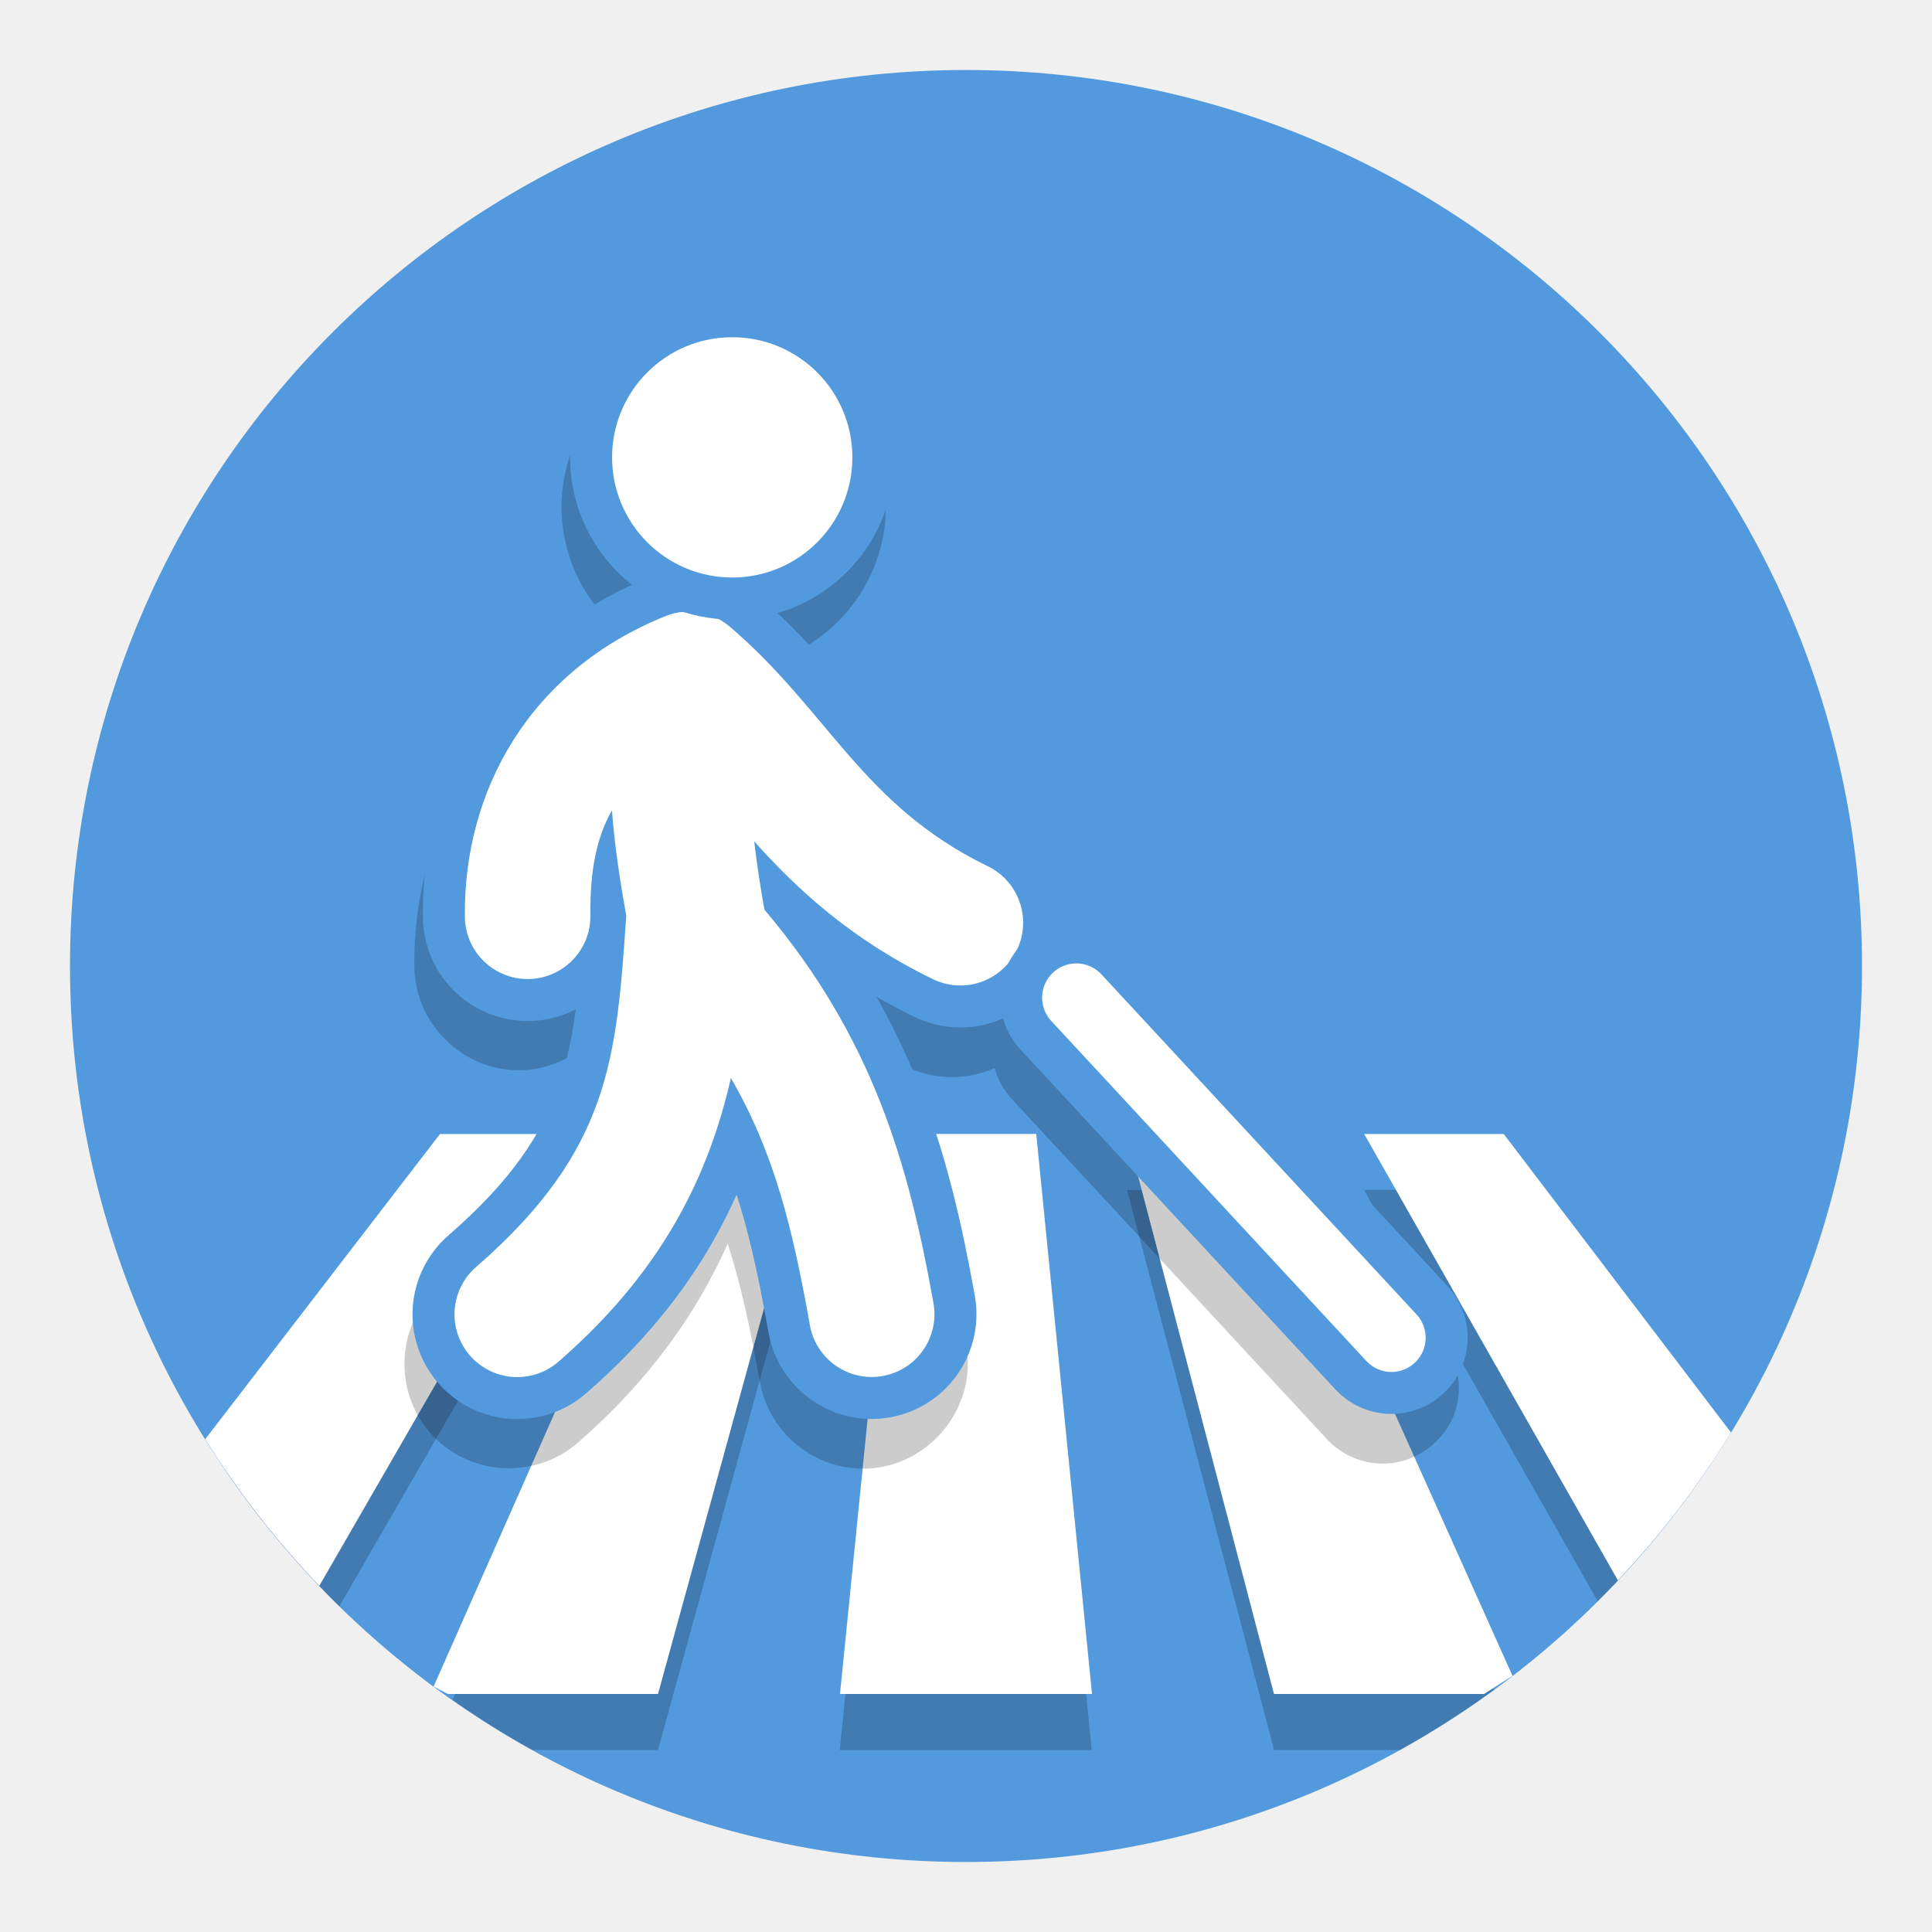
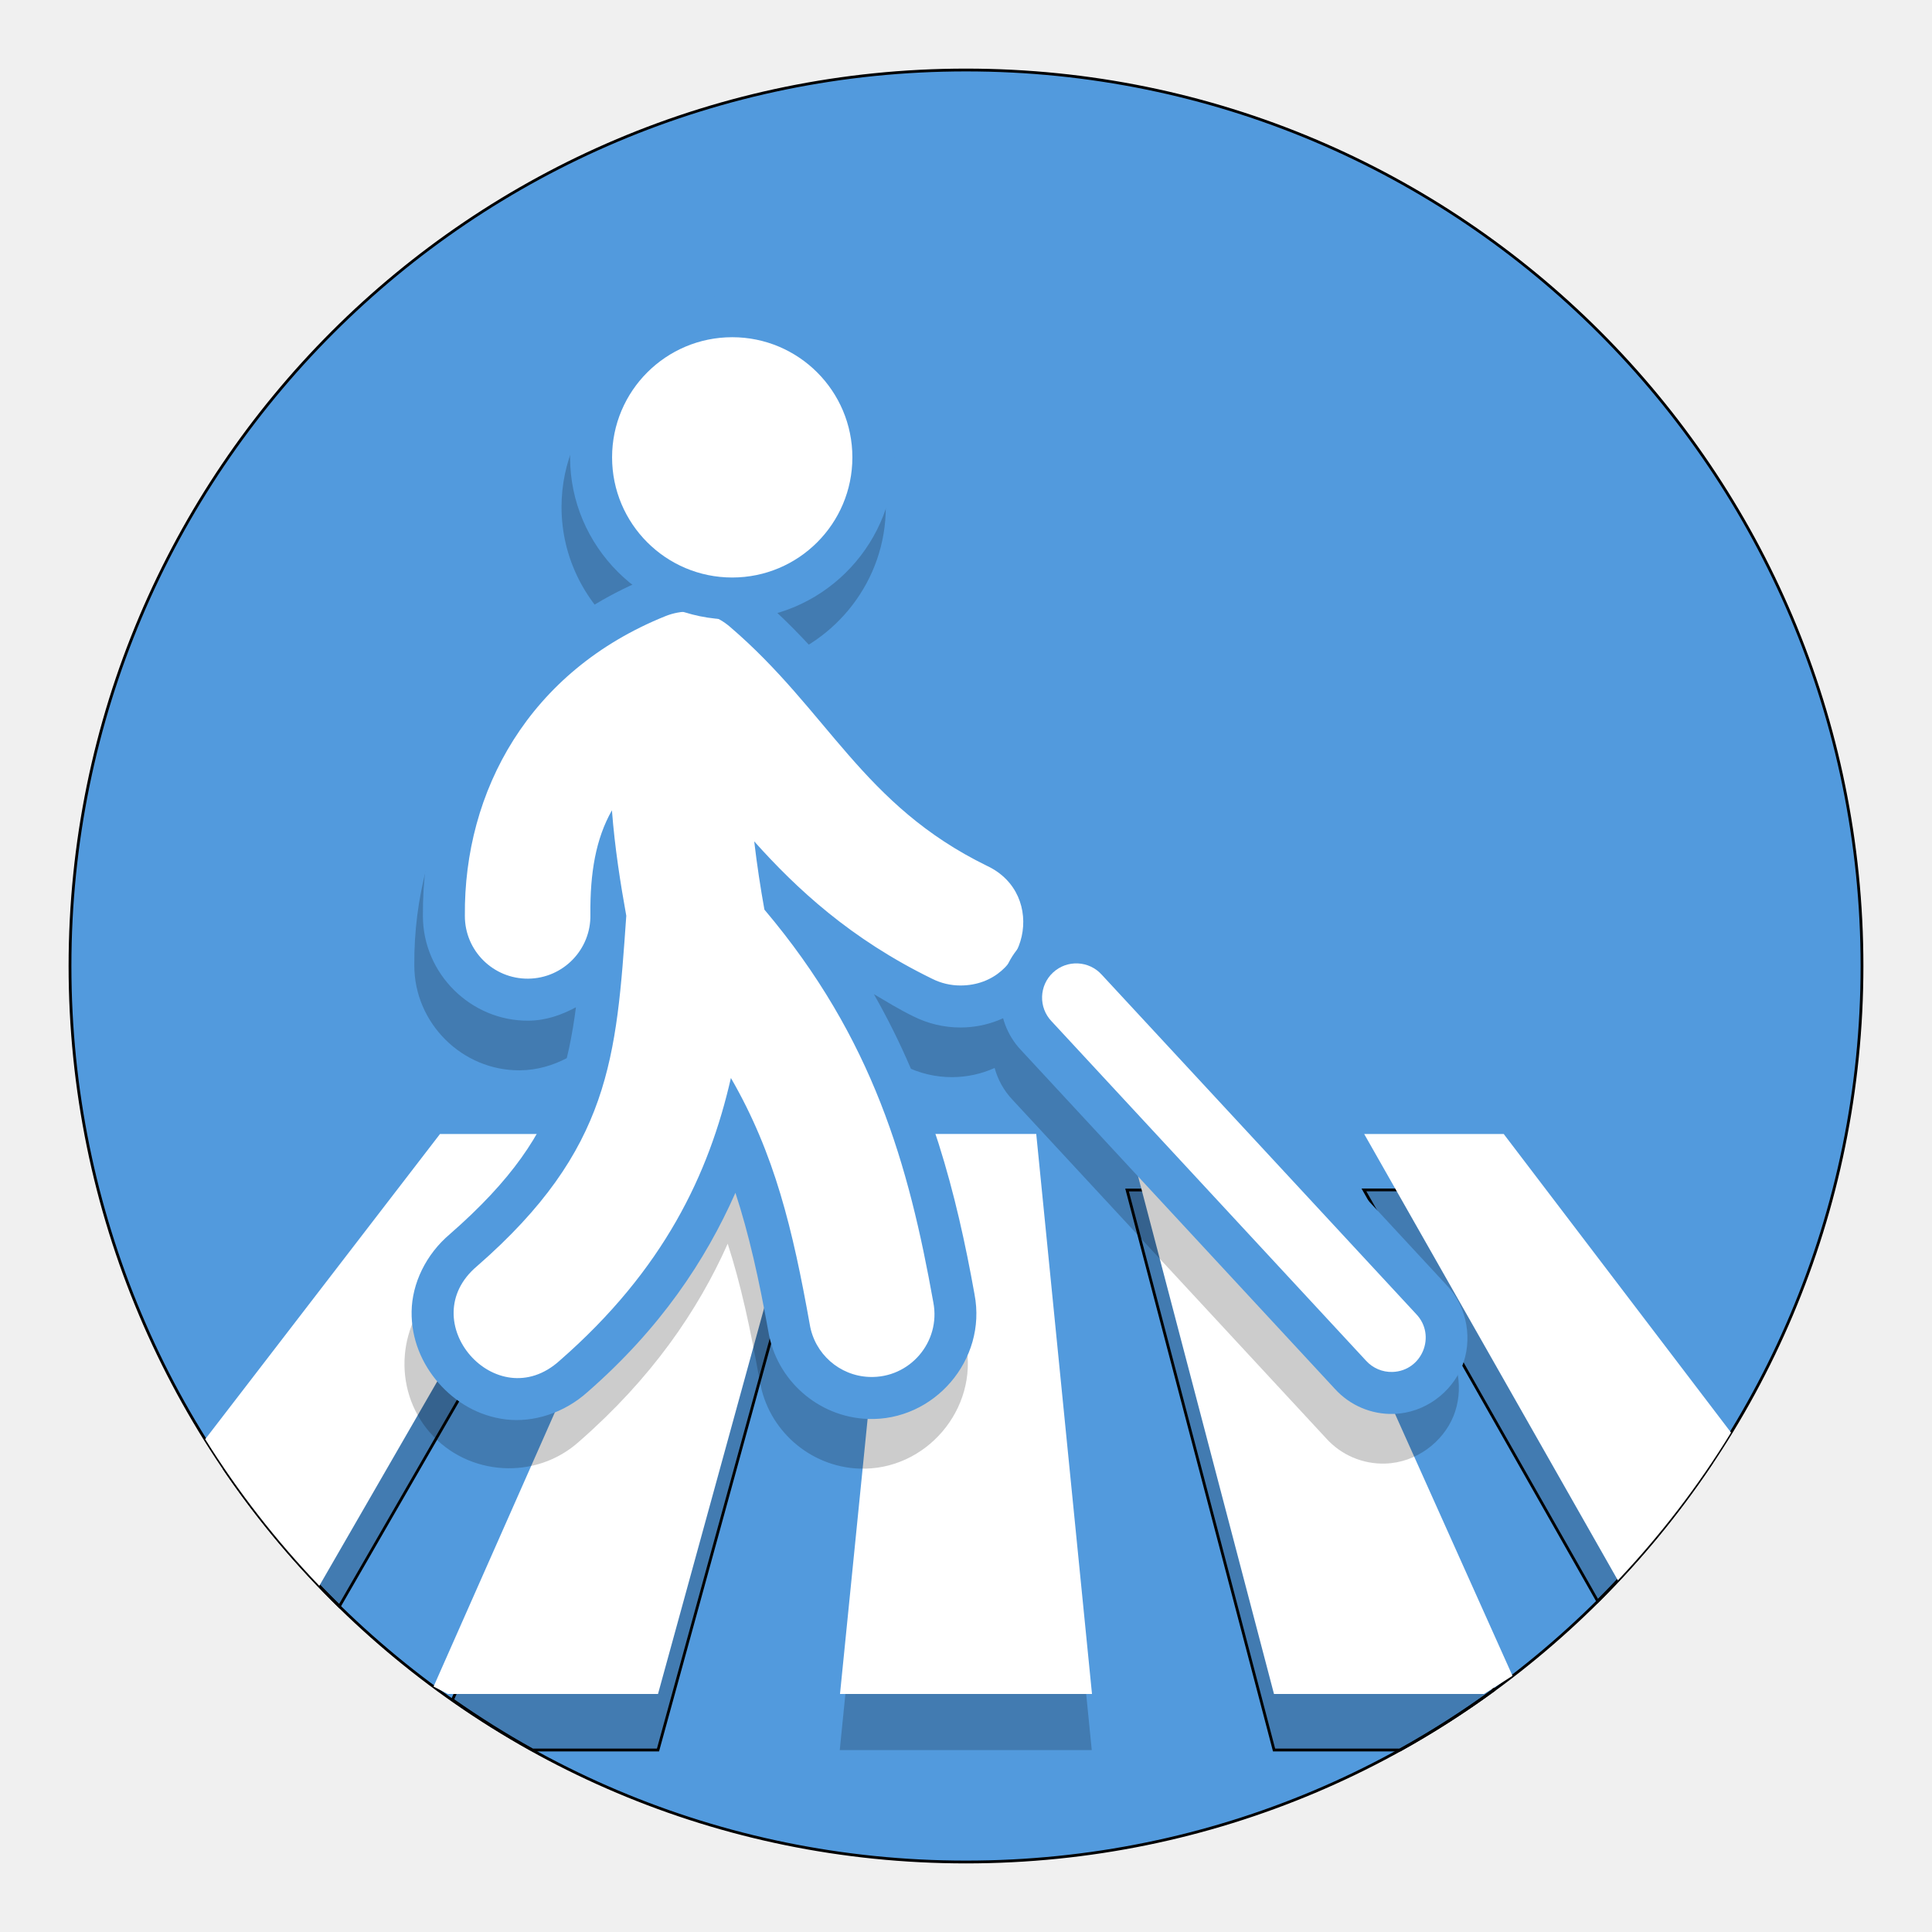
<svg xmlns="http://www.w3.org/2000/svg" width="138" height="138" version="1.1" viewBox="0 0 138 138" id="svg4497">
  <defs id="defs4501">
    <clipPath id="clipPath16-1-0" clipPathUnits="userSpaceOnUse">
      <path id="path18-3-2" d="M 0,38 H 38 V 0 H 0 Z" />
    </clipPath>
    <filter style="color-interpolation-filters:sRGB" id="filter5578">
      <feFlood flood-opacity="1" flood-color="rgb(204,177,68)" result="flood" id="feFlood5568" />
      <feComposite in="flood" in2="SourceGraphic" operator="in" result="composite1" id="feComposite5570" />
      <feGaussianBlur in="composite1" stdDeviation="2.05669e-14" result="blur" id="feGaussianBlur5572" />
      <feOffset dx="4.63518e-15" dy="4" result="offset" id="feOffset5574" />
      <feComposite in="SourceGraphic" in2="offset" operator="over" result="composite2" id="feComposite5576" />
    </filter>
    <filter style="color-interpolation-filters:sRGB" id="filter5578-6">
      <feFlood flood-opacity="1" flood-color="rgb(204,177,68)" result="flood" id="feFlood5568-7" />
      <feComposite in="flood" in2="SourceGraphic" operator="in" result="composite1" id="feComposite5570-4" />
      <feGaussianBlur in="composite1" stdDeviation="2.05669e-14" result="blur" id="feGaussianBlur5572-6" />
      <feOffset dx="4.63518e-15" dy="4" result="offset" id="feOffset5574-8" />
      <feComposite in="SourceGraphic" in2="offset" operator="over" result="composite2" id="feComposite5576-4" />
    </filter>
    <clipPath id="clipPath16" clipPathUnits="userSpaceOnUse">
      <path id="path18" d="M 0,38 H 38 V 0 H 0 Z" />
    </clipPath>
    <clipPath id="clipPath16-3" clipPathUnits="userSpaceOnUse">
      <path id="path18-8" d="M 0,36 H 36 V 0 H 0 Z" />
    </clipPath>
    <clipPath id="clipPath16-3-1" clipPathUnits="userSpaceOnUse">
      <path id="path18-8-6" d="M 0,36 H 36 V 0 H 0 Z" />
    </clipPath>
    <clipPath id="clipPath16-1" clipPathUnits="userSpaceOnUse">
      <path id="path18-85" d="M 0,36 H 36 V 0 H 0 Z" />
    </clipPath>
    <clipPath id="clipPath32" clipPathUnits="userSpaceOnUse">
      <path id="path34-5" d="M 11.815,23.013 C 4.2,15.397 -1.265,2.86 0.502,1.093 v 0 c 1.768,-1.768 14.305,3.698 21.92,11.313 v 0 c 7.616,7.615 7.562,11.53 4.243,14.85 v 0 c -1.328,1.328 -2.752,2.133 -4.47,2.133 v 0 c -2.575,0 -5.812,-1.809 -10.38,-6.376" />
    </clipPath>
    <clipPath id="clipPath16-1-4" clipPathUnits="userSpaceOnUse">
      <path id="path18-85-8" d="M 0,36 H 36 V 0 H 0 Z" />
    </clipPath>
    <clipPath id="clipPath32-8" clipPathUnits="userSpaceOnUse">
      <path id="path34-5-0" d="M 11.815,23.013 C 4.2,15.397 -1.265,2.86 0.502,1.093 v 0 c 1.768,-1.768 14.305,3.698 21.92,11.313 v 0 c 7.616,7.615 7.562,11.53 4.243,14.85 v 0 c -1.328,1.328 -2.752,2.133 -4.47,2.133 v 0 c -2.575,0 -5.812,-1.809 -10.38,-6.376" />
    </clipPath>
    <clipPath id="clipPath16-1-4-4" clipPathUnits="userSpaceOnUse">
      <path id="path18-85-8-0" d="M 0,36 H 36 V 0 H 0 Z" />
    </clipPath>
    <clipPath id="clipPath32-8-7" clipPathUnits="userSpaceOnUse">
      <path id="path34-5-0-1" d="M 11.815,23.013 C 4.2,15.397 -1.265,2.86 0.502,1.093 v 0 c 1.768,-1.768 14.305,3.698 21.92,11.313 v 0 c 7.616,7.615 7.562,11.53 4.243,14.85 v 0 c -1.328,1.328 -2.752,2.133 -4.47,2.133 v 0 c -2.575,0 -5.812,-1.809 -10.38,-6.376" />
    </clipPath>
    <clipPath id="clipPath16-1-4-4-7" clipPathUnits="userSpaceOnUse">
      <path id="path18-85-8-0-6" d="M 0,36 H 36 V 0 H 0 Z" />
    </clipPath>
    <clipPath id="clipPath32-8-7-3" clipPathUnits="userSpaceOnUse">
      <path id="path34-5-0-1-3" d="M 11.815,23.013 C 4.2,15.397 -1.265,2.86 0.502,1.093 v 0 c 1.768,-1.768 14.305,3.698 21.92,11.313 v 0 c 7.616,7.615 7.562,11.53 4.243,14.85 v 0 c -1.328,1.328 -2.752,2.133 -4.47,2.133 v 0 c -2.575,0 -5.812,-1.809 -10.38,-6.376" />
    </clipPath>
    <clipPath id="clipPath16-1-4-4-5" clipPathUnits="userSpaceOnUse">
      <path id="path18-85-8-0-4" d="M 0,36 H 36 V 0 H 0 Z" />
    </clipPath>
    <clipPath id="clipPath32-8-7-2" clipPathUnits="userSpaceOnUse">
      <path id="path34-5-0-1-32" d="M 11.815,23.013 C 4.2,15.397 -1.265,2.86 0.502,1.093 v 0 c 1.768,-1.768 14.305,3.698 21.92,11.313 v 0 c 7.616,7.615 7.562,11.53 4.243,14.85 v 0 c -1.328,1.328 -2.752,2.133 -4.47,2.133 v 0 c -2.575,0 -5.812,-1.809 -10.38,-6.376" />
    </clipPath>
    <clipPath id="clipPath16-1-4-4-5-5" clipPathUnits="userSpaceOnUse">
      <path id="path18-85-8-0-4-8" d="M 0,36 H 36 V 0 H 0 Z" />
    </clipPath>
    <clipPath id="clipPath32-8-7-2-0" clipPathUnits="userSpaceOnUse">
      <path id="path34-5-0-1-32-2" d="M 11.815,23.013 C 4.2,15.397 -1.265,2.86 0.502,1.093 v 0 c 1.768,-1.768 14.305,3.698 21.92,11.313 v 0 c 7.616,7.615 7.562,11.53 4.243,14.85 v 0 c -1.328,1.328 -2.752,2.133 -4.47,2.133 v 0 c -2.575,0 -5.812,-1.809 -10.38,-6.376" />
    </clipPath>
    <clipPath id="clipPath16-1-4-4-9" clipPathUnits="userSpaceOnUse">
      <path id="path18-85-8-0-67" d="M 0,36 H 36 V 0 H 0 Z" />
    </clipPath>
    <clipPath id="clipPath32-8-7-6" clipPathUnits="userSpaceOnUse">
      <path id="path34-5-0-1-8" d="M 11.815,23.013 C 4.2,15.397 -1.265,2.86 0.502,1.093 v 0 c 1.768,-1.768 14.305,3.698 21.92,11.313 v 0 c 7.616,7.615 7.562,11.53 4.243,14.85 v 0 c -1.328,1.328 -2.752,2.133 -4.47,2.133 v 0 c -2.575,0 -5.812,-1.809 -10.38,-6.376" />
    </clipPath>
  </defs>
  <g transform="translate(721.9999,149.0002)" id="blind_pedestrian_crossing">
-     <path d="m -589,-80 c 0,35.346 -28.654,64 -64,64 -35.346,0 -64,-28.654 -64,-64 0,-35.346 28.654,-64 64,-64 35.346,0 64,28.654 64,64" id="path4485-6-00-88" style="fill:#529add;fill-opacity:1;stroke-width:0.2" />
+     <g id="path4485-6-00-88" style="opacity:1">
+       <path style="color:#000000;font-style:normal;font-variant:normal;font-weight:normal;font-stretch:normal;font-size:medium;line-height:normal;font-family:sans-serif;font-variant-ligatures:normal;font-variant-position:normal;font-variant-caps:normal;font-variant-numeric:normal;font-variant-alternates:normal;font-variant-east-asian:normal;font-feature-settings:normal;text-indent:0;text-align:start;text-decoration:none;text-decoration-line:none;text-decoration-style:solid;text-decoration-color:#000000;letter-spacing:normal;word-spacing:normal;text-transform:none;writing-mode:lr-tb;direction:ltr;text-orientation:mixed;dominant-baseline:auto;baseline-shift:baseline;text-anchor:start;white-space:normal;shape-padding:0;clip-rule:nonzero;display:inline;overflow:visible;visibility:visible;isolation:auto;mix-blend-mode:normal;color-interpolation:sRGB;color-interpolation-filters:linearRGB;solid-color:#000000;solid-opacity:1;vector-effect:none;fill:#529add;fill-opacity:1;fill-rule:nonzero;stroke-width:0.2;stroke-linecap:butt;stroke-linejoin:miter;stroke-miterlimit:4;stroke-dasharray:none;stroke-dashoffset:0;stroke-opacity:1.0;filter-blend-mode:normal;filter-gaussianBlur-deviation:0;color-rendering:auto;image-rendering:auto;shape-rendering:auto;text-rendering:auto;enable-background:accumulate;stroke:none;" d="m -589,-80 c 0,35.346 -28.654,64 -64,64 -35.346,0 -64,-28.654 -64,-64 0,-35.346 28.654,-64 64,-64 35.346,0 64,28.654 64,64" id="path8269" />
+       <path style="color:#000000;font-style:normal;font-variant:normal;font-weight:normal;font-stretch:normal;font-size:medium;line-height:normal;font-family:sans-serif;font-variant-ligatures:normal;font-variant-position:normal;font-variant-caps:normal;font-variant-numeric:normal;font-variant-alternates:normal;font-variant-east-asian:normal;font-feature-settings:normal;text-indent:0;text-align:start;text-decoration:none;text-decoration-line:none;text-decoration-style:solid;text-decoration-color:#000000;letter-spacing:normal;word-spacing:normal;text-transform:none;writing-mode:lr-tb;direction:ltr;text-orientation:mixed;dominant-baseline:auto;baseline-shift:baseline;text-anchor:start;white-space:normal;shape-padding:0;clip-rule:nonzero;display:inline;overflow:visible;visibility:visible;isolation:auto;mix-blend-mode:normal;color-interpolation:sRGB;color-interpolation-filters:linearRGB;solid-color:#000000;solid-opacity:1;vector-effect:none;fill-opacity:1;fill-rule:nonzero;stroke-width:0.2;stroke-linecap:butt;stroke-linejoin:miter;stroke-miterlimit:4;stroke-dasharray:none;stroke-dashoffset:0;stroke-opacity:1.0;filter-blend-mode:normal;filter-gaussianBlur-deviation:0;color-rendering:auto;image-rendering:auto;shape-rendering:auto;text-rendering:auto;enable-background:accumulate;stroke:none;" d="M -653 -144.1 C -688.4 -144.1 -717.1 -115.4 -717.1 -80 C -717.1 -44.6 -688.4 -15.9 -653 -15.9 C -617.6 -15.9 -588.9 -44.6 -588.9 -80 C -588.9 -115.4 -617.6 -144.1 -653 -144.1 z M -653 -143.9 C -617.708 -143.9 -589.1 -115.292 -589.1 -80 C -589.1 -44.708 -617.708 -16.1 -653 -16.1 C -688.292 -16.1 -716.9 -44.708 -716.9 -80 C -716.9 -115.292 -688.292 -143.9 -653 -143.9 z " id="path8271" />
+     </g>
    <g id="g9787-7" style="fill:#000000;fill-opacity:0.2">
      <path id="path4485-6-00-3-2-6" d="m -658,-64 -4.017,40.005 h 18 l -3.983,-40.005 z" style="fill:#000000;fill-opacity:0.2;stroke:none;stroke-width:4;stroke-miterlimit:4;stroke-dasharray:none;stroke-opacity:1;paint-order:stroke fill markers" />
-       <path id="path4485-6-00-84-7" d="m -690.601,-64 -15.354,19.957 c 2.403,3.53 5.155,6.801 8.197,9.777 l 17.156,-29.734 z" style="fill:#000000;fill-opacity:0.2;stroke-width:0.2" />
-       <path id="path4485-6-00-2-5" d="m -673.572,-64 -16.107,36.416 c 1.839,1.29 3.745,2.49 5.719,3.584 h 8.961 l 11,-40 z" style="fill:#000000;fill-opacity:0.2;stroke-width:0.2" />
-       <path id="path4485-6-00-6-8" d="m -641.496,-64 10.5,40 h 8.996 c 2.327,-1.29 4.563,-2.723 6.701,-4.283 l -16.02,-35.717 z" style="fill:#000000;fill-opacity:0.2;stroke-width:0.2" />
-       <path id="path4485-6-00-49-8" d="m -624.577,-64.007 16.697,29.377 c 3.023,-3.005 5.746,-6.31 8.123,-9.867 l -14.854,-19.51 z" style="fill:#000000;fill-opacity:0.2;stroke-width:0.2" />
+       <g id="path4485-6-00-84-7" style="opacity:1">
+         <path style="color:#000000;font-style:normal;font-variant:normal;font-weight:normal;font-stretch:normal;font-size:medium;line-height:normal;font-family:sans-serif;font-variant-ligatures:normal;font-variant-position:normal;font-variant-caps:normal;font-variant-numeric:normal;font-variant-alternates:normal;font-variant-east-asian:normal;font-feature-settings:normal;text-indent:0;text-align:start;text-decoration:none;text-decoration-line:none;text-decoration-style:solid;text-decoration-color:#000000;letter-spacing:normal;word-spacing:normal;text-transform:none;writing-mode:lr-tb;direction:ltr;text-orientation:mixed;dominant-baseline:auto;baseline-shift:baseline;text-anchor:start;white-space:normal;shape-padding:0;clip-rule:nonzero;display:inline;overflow:visible;visibility:visible;isolation:auto;mix-blend-mode:normal;color-interpolation:sRGB;color-interpolation-filters:linearRGB;solid-color:#000000;solid-opacity:1;vector-effect:none;fill:#000000;fill-opacity:0.2;fill-rule:nonzero;stroke-width:0.2;stroke-linecap:butt;stroke-linejoin:miter;stroke-miterlimit:4;stroke-dasharray:none;stroke-dashoffset:0;stroke-opacity:1.0;filter-blend-mode:normal;filter-gaussianBlur-deviation:0;color-rendering:auto;image-rendering:auto;shape-rendering:auto;text-rendering:auto;enable-background:accumulate;stroke:none;" d="m -690.601,-64 -15.354,19.957 c 2.403,3.53 5.155,6.801 8.197,9.777 l 17.156,-29.734 z" id="path8277" />
+         <path style="color:#000000;font-style:normal;font-variant:normal;font-weight:normal;font-stretch:normal;font-size:medium;line-height:normal;font-family:sans-serif;font-variant-ligatures:normal;font-variant-position:normal;font-variant-caps:normal;font-variant-numeric:normal;font-variant-alternates:normal;font-variant-east-asian:normal;font-feature-settings:normal;text-indent:0;text-align:start;text-decoration:none;text-decoration-line:none;text-decoration-style:solid;text-decoration-color:#000000;letter-spacing:normal;word-spacing:normal;text-transform:none;writing-mode:lr-tb;direction:ltr;text-orientation:mixed;dominant-baseline:auto;baseline-shift:baseline;text-anchor:start;white-space:normal;shape-padding:0;clip-rule:nonzero;display:inline;overflow:visible;visibility:visible;isolation:auto;mix-blend-mode:normal;color-interpolation:sRGB;color-interpolation-filters:linearRGB;solid-color:#000000;solid-opacity:1;vector-effect:none;fill-opacity:1;fill-rule:nonzero;stroke-width:0.2;stroke-linecap:butt;stroke-linejoin:miter;stroke-miterlimit:4;stroke-dasharray:none;stroke-dashoffset:0;stroke-opacity:1.0;filter-blend-mode:normal;filter-gaussianBlur-deviation:0;color-rendering:auto;image-rendering:auto;shape-rendering:auto;text-rendering:auto;enable-background:accumulate;stroke:none;" d="M -690.65 -64.1 L -690.68 -64.061 L -706.078 -44.047 L -706.037 -43.986 C -703.631 -40.45 -700.873 -37.174 -697.826 -34.193 L -697.734 -34.104 L -680.428 -64.1 L -690.65 -64.1 z M -690.551 -63.9 L -680.773 -63.9 L -697.775 -34.432 C -700.759 -37.363 -703.463 -40.577 -705.828 -44.043 L -690.551 -63.9 z " id="path8279" />
+       </g>
+       <g id="path4485-6-00-2-5" style="opacity:1">
+         <path style="color:#000000;font-style:normal;font-variant:normal;font-weight:normal;font-stretch:normal;font-size:medium;line-height:normal;font-family:sans-serif;font-variant-ligatures:normal;font-variant-position:normal;font-variant-caps:normal;font-variant-numeric:normal;font-variant-alternates:normal;font-variant-east-asian:normal;font-feature-settings:normal;text-indent:0;text-align:start;text-decoration:none;text-decoration-line:none;text-decoration-style:solid;text-decoration-color:#000000;letter-spacing:normal;word-spacing:normal;text-transform:none;writing-mode:lr-tb;direction:ltr;text-orientation:mixed;dominant-baseline:auto;baseline-shift:baseline;text-anchor:start;white-space:normal;shape-padding:0;clip-rule:nonzero;display:inline;overflow:visible;visibility:visible;isolation:auto;mix-blend-mode:normal;color-interpolation:sRGB;color-interpolation-filters:linearRGB;solid-color:#000000;solid-opacity:1;vector-effect:none;fill:#000000;fill-opacity:0.2;fill-rule:nonzero;stroke-width:0.2;stroke-linecap:butt;stroke-linejoin:miter;stroke-miterlimit:4;stroke-dasharray:none;stroke-dashoffset:0;stroke-opacity:1.0;filter-blend-mode:normal;filter-gaussianBlur-deviation:0;color-rendering:auto;image-rendering:auto;shape-rendering:auto;text-rendering:auto;enable-background:accumulate;stroke:none;" d="m -673.572,-64 -16.107,36.416 c 1.839,1.29 3.745,2.49 5.719,3.584 h 8.961 l 11,-40 z" id="path8285" />
+         <path style="color:#000000;font-style:normal;font-variant:normal;font-weight:normal;font-stretch:normal;font-size:medium;line-height:normal;font-family:sans-serif;font-variant-ligatures:normal;font-variant-position:normal;font-variant-caps:normal;font-variant-numeric:normal;font-variant-alternates:normal;font-variant-east-asian:normal;font-feature-settings:normal;text-indent:0;text-align:start;text-decoration:none;text-decoration-line:none;text-decoration-style:solid;text-decoration-color:#000000;letter-spacing:normal;word-spacing:normal;text-transform:none;writing-mode:lr-tb;direction:ltr;text-orientation:mixed;dominant-baseline:auto;baseline-shift:baseline;text-anchor:start;white-space:normal;shape-padding:0;clip-rule:nonzero;display:inline;overflow:visible;visibility:visible;isolation:auto;mix-blend-mode:normal;color-interpolation:sRGB;color-interpolation-filters:linearRGB;solid-color:#000000;solid-opacity:1;vector-effect:none;fill-opacity:1;fill-rule:nonzero;stroke-width:0.2;stroke-linecap:butt;stroke-linejoin:miter;stroke-miterlimit:4;stroke-dasharray:none;stroke-dashoffset:0;stroke-opacity:1.0;filter-blend-mode:normal;filter-gaussianBlur-deviation:0;color-rendering:auto;image-rendering:auto;shape-rendering:auto;text-rendering:auto;enable-background:accumulate;stroke:none;" d="M -673.637 -64.1 L -673.664 -64.041 L -689.805 -27.549 L -689.736 -27.502 C -687.895 -26.21 -685.987 -25.008 -684.01 -23.912 L -683.986 -23.9 L -674.924 -23.9 L -663.869 -64.1 L -673.637 -64.1 z M -673.506 -63.9 L -664.131 -63.9 L -675.076 -24.1 L -683.932 -24.1 C -685.871 -25.175 -687.744 -26.356 -689.553 -27.621 L -673.506 -63.9 z " id="path8287" />
+       </g>
+       <g id="path4485-6-00-6-8" style="opacity:1">
+         <path style="color:#000000;font-style:normal;font-variant:normal;font-weight:normal;font-stretch:normal;font-size:medium;line-height:normal;font-family:sans-serif;font-variant-ligatures:normal;font-variant-position:normal;font-variant-caps:normal;font-variant-numeric:normal;font-variant-alternates:normal;font-variant-east-asian:normal;font-feature-settings:normal;text-indent:0;text-align:start;text-decoration:none;text-decoration-line:none;text-decoration-style:solid;text-decoration-color:#000000;letter-spacing:normal;word-spacing:normal;text-transform:none;writing-mode:lr-tb;direction:ltr;text-orientation:mixed;dominant-baseline:auto;baseline-shift:baseline;text-anchor:start;white-space:normal;shape-padding:0;clip-rule:nonzero;display:inline;overflow:visible;visibility:visible;isolation:auto;mix-blend-mode:normal;color-interpolation:sRGB;color-interpolation-filters:linearRGB;solid-color:#000000;solid-opacity:1;vector-effect:none;fill:#000000;fill-opacity:0.2;fill-rule:nonzero;stroke-width:0.2;stroke-linecap:butt;stroke-linejoin:miter;stroke-miterlimit:4;stroke-dasharray:none;stroke-dashoffset:0;stroke-opacity:1.0;filter-blend-mode:normal;filter-gaussianBlur-deviation:0;color-rendering:auto;image-rendering:auto;shape-rendering:auto;text-rendering:auto;enable-background:accumulate;stroke:none;" d="m -641.496,-64 10.5,40 h 8.996 c 2.327,-1.29 4.563,-2.723 6.701,-4.283 l -16.02,-35.717 z" id="path8293" />
+         <path style="color:#000000;font-style:normal;font-variant:normal;font-weight:normal;font-stretch:normal;font-size:medium;line-height:normal;font-family:sans-serif;font-variant-ligatures:normal;font-variant-position:normal;font-variant-caps:normal;font-variant-numeric:normal;font-variant-alternates:normal;font-variant-east-asian:normal;font-feature-settings:normal;text-indent:0;text-align:start;text-decoration:none;text-decoration-line:none;text-decoration-style:solid;text-decoration-color:#000000;letter-spacing:normal;word-spacing:normal;text-transform:none;writing-mode:lr-tb;direction:ltr;text-orientation:mixed;dominant-baseline:auto;baseline-shift:baseline;text-anchor:start;white-space:normal;shape-padding:0;clip-rule:nonzero;display:inline;overflow:visible;visibility:visible;isolation:auto;mix-blend-mode:normal;color-interpolation:sRGB;color-interpolation-filters:linearRGB;solid-color:#000000;solid-opacity:1;vector-effect:none;fill-opacity:1;fill-rule:nonzero;stroke-width:0.2;stroke-linecap:butt;stroke-linejoin:miter;stroke-miterlimit:4;stroke-dasharray:none;stroke-dashoffset:0;stroke-opacity:1.0;filter-blend-mode:normal;filter-gaussianBlur-deviation:0;color-rendering:auto;image-rendering:auto;shape-rendering:auto;text-rendering:auto;enable-background:accumulate;stroke:none;" d="M -641.625 -64.1 L -641.592 -63.975 L -631.072 -23.9 L -621.975 -23.9 L -621.951 -23.912 C -619.62 -25.204 -617.381 -26.641 -615.24 -28.203 L -615.174 -28.25 L -631.254 -64.1 L -641.625 -64.1 z M -641.365 -63.9 L -631.383 -63.9 L -615.426 -28.32 C -617.535 -26.785 -619.738 -25.372 -622.031 -24.1 L -630.918 -24.1 L -641.365 -63.9 z " id="path8295" />
+       </g>
+       <g id="path4485-6-00-49-8" style="opacity:1">
+         <path style="color:#000000;font-style:normal;font-variant:normal;font-weight:normal;font-stretch:normal;font-size:medium;line-height:normal;font-family:sans-serif;font-variant-ligatures:normal;font-variant-position:normal;font-variant-caps:normal;font-variant-numeric:normal;font-variant-alternates:normal;font-variant-east-asian:normal;font-feature-settings:normal;text-indent:0;text-align:start;text-decoration:none;text-decoration-line:none;text-decoration-style:solid;text-decoration-color:#000000;letter-spacing:normal;word-spacing:normal;text-transform:none;writing-mode:lr-tb;direction:ltr;text-orientation:mixed;dominant-baseline:auto;baseline-shift:baseline;text-anchor:start;white-space:normal;shape-padding:0;clip-rule:nonzero;display:inline;overflow:visible;visibility:visible;isolation:auto;mix-blend-mode:normal;color-interpolation:sRGB;color-interpolation-filters:linearRGB;solid-color:#000000;solid-opacity:1;vector-effect:none;fill:#000000;fill-opacity:0.2;fill-rule:nonzero;stroke-width:0.2;stroke-linecap:butt;stroke-linejoin:miter;stroke-miterlimit:4;stroke-dasharray:none;stroke-dashoffset:0;stroke-opacity:1.0;filter-blend-mode:normal;filter-gaussianBlur-deviation:0;color-rendering:auto;image-rendering:auto;shape-rendering:auto;text-rendering:auto;enable-background:accumulate;stroke:none;" d="m -624.577,-64.007 16.697,29.377 c 3.023,-3.005 5.746,-6.31 8.123,-9.867 l -14.854,-19.51 z" id="path8301" />
+         <path style="color:#000000;font-style:normal;font-variant:normal;font-weight:normal;font-stretch:normal;font-size:medium;line-height:normal;font-family:sans-serif;font-variant-ligatures:normal;font-variant-position:normal;font-variant-caps:normal;font-variant-numeric:normal;font-variant-alternates:normal;font-variant-east-asian:normal;font-feature-settings:normal;text-indent:0;text-align:start;text-decoration:none;text-decoration-line:none;text-decoration-style:solid;text-decoration-color:#000000;letter-spacing:normal;word-spacing:normal;text-transform:none;writing-mode:lr-tb;direction:ltr;text-orientation:mixed;dominant-baseline:auto;baseline-shift:baseline;text-anchor:start;white-space:normal;shape-padding:0;clip-rule:nonzero;display:inline;overflow:visible;visibility:visible;isolation:auto;mix-blend-mode:normal;color-interpolation:sRGB;color-interpolation-filters:linearRGB;solid-color:#000000;solid-opacity:1;vector-effect:none;fill-opacity:1;fill-rule:nonzero;stroke-width:0.2;stroke-linecap:butt;stroke-linejoin:miter;stroke-miterlimit:4;stroke-dasharray:none;stroke-dashoffset:0;stroke-opacity:1.0;filter-blend-mode:normal;filter-gaussianBlur-deviation:0;color-rendering:auto;image-rendering:auto;shape-rendering:auto;text-rendering:auto;enable-background:accumulate;stroke:none;" d="M -624.75 -64.107 L -624.664 -63.957 L -607.902 -34.467 L -607.809 -34.559 C -604.781 -37.569 -602.055 -40.879 -599.674 -44.441 L -599.635 -44.502 L -614.561 -64.107 L -624.75 -64.107 z M -624.404 -63.906 L -614.66 -63.906 L -599.881 -44.496 C -602.22 -41.004 -604.898 -37.76 -607.861 -34.801 L -624.404 -63.906 z " id="path8303" />
+       </g>
    </g>
    <g id="g6137-5" style="stroke:none;stroke-width:4;stroke-miterlimit:4;stroke-dasharray:none;stroke-opacity:1;paint-order:stroke fill markers" transform="translate(-285,-144)">
      <path id="path4485-6-00-4-4" d="m -405.572,76 -16.77,21.799 c 2.352,3.773 5.089,7.279 8.15,10.473 L -395.572,76 Z" style="fill:#ffffff;fill-opacity:1;stroke:none;stroke-width:4;stroke-miterlimit:4;stroke-dasharray:none;stroke-opacity:1;paint-order:stroke fill markers" />
      <path id="path4485-6-00-5-6" d="M -388.572,76 -406.031,115.471 -405,116 h 15 l 11,-40 z" style="fill:#ffffff;fill-opacity:1;stroke:none;stroke-width:4;stroke-miterlimit:4;stroke-dasharray:none;stroke-opacity:1;paint-order:stroke fill markers" />
      <path id="path4485-6-00-3-7" d="M -372.983,75.995 -377,116 h 18 l -3.983,-40.005 z" style="fill:#ffffff;fill-opacity:1;stroke:none;stroke-width:4;stroke-miterlimit:4;stroke-dasharray:none;stroke-opacity:1;paint-order:stroke fill markers" />
      <path id="path4485-6-00-8-1" d="M -356.5,76 -346,116 h 15 l 2.036,-1.299 L -346.322,76 Z" style="fill:#ffffff;fill-opacity:1;stroke:none;stroke-width:4;stroke-miterlimit:4;stroke-dasharray:none;stroke-opacity:1;paint-order:stroke fill markers" />
      <path id="path4485-6-00-34-5" d="m -339.558,76 18.121,31.881 c 3.04,-3.224 5.759,-6.754 8.082,-10.555 L -329.591,76 Z" style="fill:#ffffff;fill-opacity:1;stroke:none;stroke-width:4;stroke-miterlimit:4;stroke-dasharray:none;stroke-opacity:1;paint-order:stroke fill markers" />
    </g>
    <g style="fill:#ffffff;fill-opacity:1;stroke:none;stroke-width:37.486;stroke-miterlimit:4;stroke-dasharray:none;stroke-opacity:1;paint-order:stroke fill markers" transform="matrix(0.2164991,0,0,-0.2164991,-602.3787,-59.49656)" id="g5816-9-9-5-4">
      <path style="color:#000000;font-style:normal;font-variant:normal;font-weight:normal;font-stretch:normal;font-size:medium;line-height:normal;font-family:sans-serif;font-variant-ligatures:normal;font-variant-position:normal;font-variant-caps:normal;font-variant-numeric:normal;font-variant-alternates:normal;font-feature-settings:normal;text-indent:0;text-align:start;text-decoration:none;text-decoration-line:none;text-decoration-style:solid;text-decoration-color:#000000;letter-spacing:normal;word-spacing:normal;text-transform:none;writing-mode:lr-tb;direction:ltr;text-orientation:mixed;dominant-baseline:auto;baseline-shift:baseline;text-anchor:start;white-space:normal;shape-padding:0;clip-rule:nonzero;display:inline;overflow:visible;visibility:visible;opacity:1;isolation:auto;mix-blend-mode:normal;color-interpolation:sRGB;color-interpolation-filters:linearRGB;solid-color:#000000;solid-opacity:1;vector-effect:none;fill:#000000;fill-opacity:0.2;fill-rule:evenodd;stroke:none;stroke-width:27.714;stroke-linecap:round;stroke-linejoin:miter;stroke-miterlimit:4;stroke-dasharray:none;stroke-dashoffset:0;stroke-opacity:1;paint-order:stroke fill markers;color-rendering:auto;image-rendering:auto;shape-rendering:auto;text-rendering:auto;enable-background:accumulate" d="m -313.766,299.636 c -29.381,0 -53.497,-24.116 -53.497,-53.497 0,-17.02 8.12,-32.236 20.641,-42.058 -46.269,-21.234 -69.565,-64.995 -69.212,-109.195 0,-19.054 15.82,-34.77 34.877,-34.597 5.641,0.051 10.893,1.611 15.598,4.105 -1.236,-9.388 -2.958,-17.843 -5.738,-25.792 -5.565,-15.919 -15.184,-30.723 -35.95,-48.842 l 0.189,0.162 c -14.666,-12.335 -16.39,-34.746 -3.789,-49.185 12.589,-14.425 34.986,-15.747 49.194,-2.923 23.84,20.838 39.099,43.018 49.014,65.261 4.383,-13.546 7.499,-28.144 10.564,-45.251 9e-4,-0.006 -9e-4,-0.012 0,-0.018 l 0.046,-0.171 c 2.726,-16.038 16.492,-28.132 32.766,-28.751 21.929,-0.835 39.417,19.567 35.247,41.111 v 0.009 c -5.949,33.191 -14.364,65.975 -32.766,98.495 3.991,-2.326 8.121,-4.605 12.54,-6.766 4.849,-2.443 10.213,-3.712 15.643,-3.699 4.949,0.012 9.71,1.086 14.028,3.031 1.059,-3.852 3.031,-7.494 5.945,-10.546 l 103.458,-111.676 v 0 c 4.953,-5.497 12.1,-8.538 19.495,-8.3 10.337,0.334 19.014,7.18 22.463,15.607 3.449,8.427 2.065,19.397 -5.07,26.884 L -181.538,84.701 c -5.787,6.439 -14.335,9.149 -22.418,7.984 -0.06,13.095 -7.595,25.427 -19.802,31.178 l 0.171,-0.081 c -18.588,9.07 -29.859,20.066 -41.363,33.244 -9.979,11.431 -19.957,24.633 -33.947,37.782 22.218,6.503 38.62,27.11 38.62,51.332 0,29.381 -24.107,53.497 -53.488,53.497 z" id="path5253-4-4-5" />
      <g id="g5278-55-5" transform="matrix(0.8150942,0,0,0.8150942,-516.7494,-131.5778)" style="stroke-width:45.99">
-         <path style="color:#000000;font-style:normal;font-variant:normal;font-weight:normal;font-stretch:normal;font-size:medium;line-height:normal;font-family:sans-serif;font-variant-ligatures:normal;font-variant-position:normal;font-variant-caps:normal;font-variant-numeric:normal;font-variant-alternates:normal;font-feature-settings:normal;text-indent:0;text-align:start;text-decoration:none;text-decoration-line:none;text-decoration-style:solid;text-decoration-color:#000000;letter-spacing:normal;word-spacing:normal;text-transform:none;writing-mode:lr-tb;direction:ltr;text-orientation:mixed;dominant-baseline:auto;baseline-shift:baseline;text-anchor:start;white-space:normal;shape-padding:0;clip-rule:nonzero;display:inline;overflow:visible;visibility:visible;opacity:1;isolation:auto;mix-blend-mode:normal;color-interpolation:sRGB;color-interpolation-filters:linearRGB;solid-color:#000000;solid-opacity:1;vector-effect:none;fill:#ffffff;fill-opacity:1;fill-rule:evenodd;stroke:#529add;stroke-width:7.361;stroke-linecap:round;stroke-linejoin:miter;stroke-miterlimit:4;stroke-dasharray:none;stroke-dashoffset:0;stroke-opacity:1;paint-order:stroke fill markers;color-rendering:auto;image-rendering:auto;shape-rendering:auto;text-rendering:auto;enable-background:accumulate" d="m 1744.096,45.045 a 5.501,5.501 0 0 0 -2.148,0.396 c -11.968,4.815 -17.682,15.34 -17.584,26.262 a 5.501,5.501 0 1 0 11,-0.1 c -0.033,-3.649 0.466,-6.638 1.887,-9.143 0.251,3.285 0.749,6.419 1.258,9.242 -0.87,12.402 -1.353,20.474 -13.07,30.697 a 5.501,5.501 0 1 0 7.232,8.287 c 9.146,-7.98 13.094,-16.387 15.006,-24.77 3.841,6.642 5.418,13.256 6.91,21.594 a 5.501,5.501 0 0 0 5.219,4.605 5.501,5.501 0 0 0 5.609,-6.543 c -2.148,-12.003 -5.249,-23.113 -14.801,-34.41 -0.342,-1.89 -0.651,-3.922 -0.894,-5.98 3.721,4.158 8.437,8.549 15.59,12.039 a 5.501,5.501 0 0 0 2.492,0.59 5.501,5.501 0 0 0 2.332,-10.477 c -10.976,-5.356 -13.891,-13.564 -22.559,-20.973 a 5.501,5.501 0 0 0 -3.478,-1.318 z" transform="matrix(4.618957,0,0,-4.618957,-7820.49,629.1333)" id="path5253-4-4" />
-         <circle transform="scale(1,-1)" r="48.632" cy="-483.498" cx="252.493" id="path5263-1-7" style="opacity:1;vector-effect:none;fill:#ffffff;fill-opacity:1;stroke:#529add;stroke-width:34.001;stroke-linecap:round;stroke-linejoin:round;stroke-miterlimit:4;stroke-dasharray:none;stroke-dashoffset:0;stroke-opacity:1;paint-order:stroke fill markers" />
-         <path style="color:#000000;font-style:normal;font-variant:normal;font-weight:normal;font-stretch:normal;font-size:medium;line-height:normal;font-family:sans-serif;font-variant-ligatures:normal;font-variant-position:normal;font-variant-caps:normal;font-variant-numeric:normal;font-variant-alternates:normal;font-feature-settings:normal;text-indent:0;text-align:start;text-decoration:none;text-decoration-line:none;text-decoration-style:solid;text-decoration-color:#000000;letter-spacing:normal;word-spacing:normal;text-transform:none;writing-mode:lr-tb;direction:ltr;text-orientation:mixed;dominant-baseline:auto;baseline-shift:baseline;text-anchor:start;white-space:normal;shape-padding:0;clip-rule:nonzero;display:inline;overflow:visible;visibility:visible;opacity:1;isolation:auto;mix-blend-mode:normal;color-interpolation:sRGB;color-interpolation-filters:linearRGB;solid-color:#000000;solid-opacity:1;vector-effect:none;fill:#ffffff;fill-opacity:1;fill-rule:evenodd;stroke:#529add;stroke-width:34.001;stroke-linecap:round;stroke-linejoin:miter;stroke-miterlimit:4;stroke-dasharray:none;stroke-dashoffset:0;stroke-opacity:1;paint-order:stroke fill markers;color-rendering:auto;image-rendering:auto;shape-rendering:auto;text-rendering:auto;enable-background:accumulate" d="m 519.762,113.303 a 13.858,13.858 0 0 0 -10.744,4.576 L 381.744,255.246 a 13.858,13.858 0 1 0 20.33,18.834 L 529.346,136.715 a 13.858,13.858 0 0 0 -9.584,-23.412 z" id="path5265-8-5" />
+         <g id="path5253-4-4" transform="matrix(4.618957,0,0,-4.618957,-7820.49,629.1333)" style="opacity:1">
+           <path style="color:#000000;font-style:normal;font-variant:normal;font-weight:normal;font-stretch:normal;font-size:medium;line-height:normal;font-family:sans-serif;font-variant-ligatures:normal;font-variant-position:normal;font-variant-caps:normal;font-variant-numeric:normal;font-variant-alternates:normal;font-variant-east-asian:normal;font-feature-settings:normal;text-indent:0;text-align:start;text-decoration:none;text-decoration-line:none;text-decoration-style:solid;text-decoration-color:#000000;letter-spacing:normal;word-spacing:normal;text-transform:none;writing-mode:lr-tb;direction:ltr;text-orientation:mixed;dominant-baseline:auto;baseline-shift:baseline;text-anchor:start;white-space:normal;shape-padding:0;clip-rule:nonzero;display:inline;overflow:visible;visibility:visible;isolation:auto;mix-blend-mode:normal;color-interpolation:sRGB;color-interpolation-filters:linearRGB;solid-color:#000000;solid-opacity:1;vector-effect:none;fill:#529add;fill-opacity:1;fill-rule:evenodd;stroke:none;stroke-width:7.361;stroke-linecap:round;stroke-linejoin:miter;stroke-miterlimit:4;stroke-dasharray:none;stroke-dashoffset:0;stroke-opacity:1.0;paint-order:stroke fill markers;filter-blend-mode:normal;filter-gaussianBlur-deviation:0;color-rendering:auto;image-rendering:auto;shape-rendering:auto;text-rendering:auto;enable-background:accumulate;" d="M 1744.16 41.365 C 1742.933 41.344 1741.713 41.569 1740.574 42.027 C 1727.27 47.38 1720.587 59.49 1720.686 71.707 C 1720.682 76.767 1724.887 80.94 1729.947 80.895 C 1731.465 80.881 1732.836 80.397 1734.098 79.719 C 1733.769 82.243 1733.312 84.521 1732.566 86.654 C 1731.088 90.882 1728.534 94.814 1723.018 99.627 L 1723.068 99.584 C 1720.931 101.382 1719.736 103.945 1719.697 106.369 C 1719.658 108.793 1720.604 110.978 1722.061 112.646 C 1723.517 114.315 1725.554 115.549 1727.961 115.838 C 1730.362 116.126 1733.056 115.291 1735.125 113.426 C 1741.497 107.856 1745.442 101.924 1748.074 95.979 C 1749.266 99.627 1750.136 103.539 1750.963 108.16 L 1750.953 108.107 C 1751.657 112.393 1755.325 115.63 1759.664 115.795 C 1765.486 116.017 1770.13 110.603 1769.027 104.883 C 1769.027 104.88 1769.028 104.877 1769.027 104.875 C 1767.439 96.01 1765.152 87.256 1760.207 78.57 C 1761.327 79.23 1762.412 79.902 1763.66 80.512 C 1764.947 81.159 1766.369 81.496 1767.811 81.492 C 1772.408 81.481 1775.914 78.063 1776.75 74.307 C 1777.586 70.55 1775.861 65.965 1771.701 64.006 L 1771.746 64.027 C 1766.809 61.618 1763.817 58.699 1760.762 55.199 C 1757.706 51.699 1754.654 47.574 1749.965 43.566 L 1749.965 43.564 C 1748.344 42.179 1746.292 41.402 1744.16 41.365 z M 1744.031 48.725 C 1744.455 48.732 1744.862 48.887 1745.184 49.162 C 1749.161 52.562 1751.902 56.244 1755.215 60.039 C 1758.528 63.834 1762.481 67.698 1768.52 70.645 L 1768.541 70.654 L 1768.564 70.666 C 1769.713 71.207 1769.754 71.854 1769.564 72.707 C 1769.374 73.56 1769.063 74.13 1767.793 74.133 L 1767.791 74.133 C 1767.505 74.134 1767.223 74.067 1766.967 73.938 L 1766.945 73.926 L 1766.922 73.914 C 1760.289 70.678 1756.01 66.694 1752.461 62.729 L 1744.697 54.055 L 1746.064 65.615 C 1746.317 67.755 1746.637 69.858 1746.992 71.82 L 1747.166 72.789 L 1747.803 73.541 C 1756.84 84.23 1759.682 94.437 1761.791 106.223 L 1761.795 106.248 L 1761.801 106.273 C 1762.04 107.508 1761.202 108.487 1759.945 108.439 C 1759.058 108.406 1758.362 107.792 1758.219 106.916 L 1758.213 106.889 L 1758.209 106.863 C 1756.697 98.415 1755.014 91.257 1750.861 84.076 L 1746.172 75.963 L 1744.088 85.1 C 1742.302 92.932 1738.827 100.431 1730.25 107.914 L 1730.225 107.936 L 1730.199 107.959 C 1729.501 108.591 1729.201 108.573 1728.84 108.529 C 1728.479 108.486 1727.982 108.235 1727.607 107.807 C 1727.233 107.378 1727.051 106.852 1727.057 106.488 C 1727.062 106.125 1727.086 105.823 1727.807 105.217 L 1727.832 105.195 L 1727.857 105.174 C 1734.059 99.763 1737.605 94.548 1739.516 89.084 C 1741.426 83.62 1741.745 78.154 1742.18 71.961 L 1742.211 71.502 L 1742.131 71.051 C 1741.632 68.282 1741.156 65.274 1740.92 62.182 L 1740.025 50.465 C 1741.061 49.881 1742.141 49.33 1743.32 48.855 C 1743.546 48.765 1743.788 48.72 1744.031 48.725 z M 1739.75 50.6 L 1734.049 60.645 C 1732.189 63.921 1731.647 67.635 1731.684 71.637 L 1731.684 71.656 L 1731.684 71.678 C 1731.705 72.736 1730.939 73.524 1729.881 73.533 C 1728.823 73.543 1728.041 72.767 1728.043 71.709 L 1728.043 71.689 L 1728.043 71.67 C 1727.967 63.21 1731.638 55.293 1739.75 50.6 z " id="path8309" />
+           <path style="color:#000000;font-style:normal;font-variant:normal;font-weight:normal;font-stretch:normal;font-size:medium;line-height:normal;font-family:sans-serif;font-variant-ligatures:normal;font-variant-position:normal;font-variant-caps:normal;font-variant-numeric:normal;font-variant-alternates:normal;font-variant-east-asian:normal;font-feature-settings:normal;text-indent:0;text-align:start;text-decoration:none;text-decoration-line:none;text-decoration-style:solid;text-decoration-color:#000000;letter-spacing:normal;word-spacing:normal;text-transform:none;writing-mode:lr-tb;direction:ltr;text-orientation:mixed;dominant-baseline:auto;baseline-shift:baseline;text-anchor:start;white-space:normal;shape-padding:0;clip-rule:nonzero;display:inline;overflow:visible;visibility:visible;isolation:auto;mix-blend-mode:normal;color-interpolation:sRGB;color-interpolation-filters:linearRGB;solid-color:#000000;solid-opacity:1;vector-effect:none;fill:#ffffff;fill-opacity:1;fill-rule:evenodd;stroke:none;stroke-width:7.361;stroke-linecap:round;stroke-linejoin:miter;stroke-miterlimit:4;stroke-dasharray:none;stroke-dashoffset:0;stroke-opacity:1.0;paint-order:stroke fill markers;filter-blend-mode:normal;filter-gaussianBlur-deviation:0;color-rendering:auto;image-rendering:auto;shape-rendering:auto;text-rendering:auto;enable-background:accumulate;" d="m 1744.096,45.045 c -0.735,-0.013 -1.466,0.122 -2.148,0.396 -11.968,4.815 -17.682,15.34 -17.584,26.262 -0.01,3.061 2.489,5.538 5.55,5.51 3.061,-0.028 5.511,-2.549 5.45,-5.61 -0.033,-3.649 0.466,-6.638 1.887,-9.143 0.251,3.285 0.749,6.419 1.258,9.242 -0.87,12.402 -1.353,20.474 -13.07,30.697 -5.716,4.808 1.696,13.3 7.232,8.287 9.146,-7.98 13.094,-16.387 15.006,-24.77 3.841,6.642 5.418,13.256 6.91,21.594 0.424,2.581 2.606,4.506 5.219,4.605 3.541,0.135 6.284,-3.064 5.609,-6.543 -2.148,-12.003 -5.249,-23.113 -14.801,-34.41 -0.342,-1.89 -0.651,-3.922 -0.894,-5.98 3.721,4.158 8.437,8.549 15.59,12.039 0.773,0.39 1.627,0.592 2.492,0.59 5.868,-0.013 7.64,-7.976 2.332,-10.477 -10.976,-5.356 -13.891,-13.564 -22.559,-20.973 -0.971,-0.83 -2.201,-1.296 -3.478,-1.318 z" id="path8311" />
+         </g>
+         <g id="path5263-1-7" transform="scale(1,-1)" style="opacity:1">
+           <path style="color:#000000;font-style:normal;font-variant:normal;font-weight:normal;font-stretch:normal;font-size:medium;line-height:normal;font-family:sans-serif;font-variant-ligatures:normal;font-variant-position:normal;font-variant-caps:normal;font-variant-numeric:normal;font-variant-alternates:normal;font-variant-east-asian:normal;font-feature-settings:normal;text-indent:0;text-align:start;text-decoration:none;text-decoration-line:none;text-decoration-style:solid;text-decoration-color:#000000;letter-spacing:normal;word-spacing:normal;text-transform:none;writing-mode:lr-tb;direction:ltr;text-orientation:mixed;dominant-baseline:auto;baseline-shift:baseline;text-anchor:start;white-space:normal;shape-padding:0;clip-rule:nonzero;display:inline;overflow:visible;visibility:visible;isolation:auto;mix-blend-mode:normal;color-interpolation:sRGB;color-interpolation-filters:linearRGB;solid-color:#000000;solid-opacity:1;vector-effect:none;fill:#529add;fill-opacity:1;fill-rule:nonzero;stroke:none;stroke-width:34.001;stroke-linecap:round;stroke-linejoin:round;stroke-miterlimit:4;stroke-dasharray:none;stroke-dashoffset:0;stroke-opacity:1.0;paint-order:stroke fill markers;filter-blend-mode:normal;filter-gaussianBlur-deviation:0;color-rendering:auto;image-rendering:auto;shape-rendering:auto;text-rendering:auto;enable-background:accumulate;" d="M 252.492 -549.131 C 216.446 -549.131 186.861 -519.544 186.861 -483.498 C 186.861 -447.452 216.446 -417.867 252.492 -417.867 C 288.043 -417.867 317.254 -446.659 318.051 -482.031 A 17 17 0 0 0 318.125 -483.498 A 17 17 0 0 0 318.037 -485.225 C 317.102 -520.477 287.956 -549.131 252.492 -549.131 z M 252.492 -515.129 C 270.163 -515.129 284.125 -501.169 284.125 -483.498 C 284.125 -465.827 270.163 -451.867 252.492 -451.867 C 234.821 -451.867 220.861 -465.827 220.861 -483.498 C 220.861 -501.169 234.821 -515.129 252.492 -515.129 z " id="path8317" />
+           <path style="color:#000000;font-style:normal;font-variant:normal;font-weight:normal;font-stretch:normal;font-size:medium;line-height:normal;font-family:sans-serif;font-variant-ligatures:normal;font-variant-position:normal;font-variant-caps:normal;font-variant-numeric:normal;font-variant-alternates:normal;font-variant-east-asian:normal;font-feature-settings:normal;text-indent:0;text-align:start;text-decoration:none;text-decoration-line:none;text-decoration-style:solid;text-decoration-color:#000000;letter-spacing:normal;word-spacing:normal;text-transform:none;writing-mode:lr-tb;direction:ltr;text-orientation:mixed;dominant-baseline:auto;baseline-shift:baseline;text-anchor:start;white-space:normal;shape-padding:0;clip-rule:nonzero;display:inline;overflow:visible;visibility:visible;isolation:auto;mix-blend-mode:normal;color-interpolation:sRGB;color-interpolation-filters:linearRGB;solid-color:#000000;solid-opacity:1;vector-effect:none;fill:#ffffff;fill-opacity:1;fill-rule:nonzero;stroke:none;stroke-width:34.001;stroke-linecap:round;stroke-linejoin:round;stroke-miterlimit:4;stroke-dasharray:none;stroke-dashoffset:0;stroke-opacity:1.0;paint-order:stroke fill markers;filter-blend-mode:normal;filter-gaussianBlur-deviation:0;color-rendering:auto;image-rendering:auto;shape-rendering:auto;text-rendering:auto;enable-background:accumulate;" d="m 301.125,-483.498 c 0,26.858 -21.773,48.632 -48.632,48.632 -26.858,0 -48.632,-21.773 -48.632,-48.632 0,-26.858 21.773,-48.632 48.632,-48.632 26.858,0 48.632,21.773 48.632,48.632" id="path8319" />
+         </g>
+         <g id="path5265-8-5" style="opacity:1">
+           <path style="color:#000000;font-style:normal;font-variant:normal;font-weight:normal;font-stretch:normal;font-size:medium;line-height:normal;font-family:sans-serif;font-variant-ligatures:normal;font-variant-position:normal;font-variant-caps:normal;font-variant-numeric:normal;font-variant-alternates:normal;font-variant-east-asian:normal;font-feature-settings:normal;text-indent:0;text-align:start;text-decoration:none;text-decoration-line:none;text-decoration-style:solid;text-decoration-color:#000000;letter-spacing:normal;word-spacing:normal;text-transform:none;writing-mode:lr-tb;direction:ltr;text-orientation:mixed;dominant-baseline:auto;baseline-shift:baseline;text-anchor:start;white-space:normal;shape-padding:0;clip-rule:nonzero;display:inline;overflow:visible;visibility:visible;isolation:auto;mix-blend-mode:normal;color-interpolation:sRGB;color-interpolation-filters:linearRGB;solid-color:#000000;solid-opacity:1;vector-effect:none;fill:#529add;fill-opacity:1;fill-rule:evenodd;stroke:none;stroke-width:34.001;stroke-linecap:round;stroke-linejoin:miter;stroke-miterlimit:4;stroke-dasharray:none;stroke-dashoffset:0;stroke-opacity:1.0;paint-order:stroke fill markers;filter-blend-mode:normal;filter-gaussianBlur-deviation:0;color-rendering:auto;image-rendering:auto;shape-rendering:auto;text-rendering:auto;enable-background:accumulate;" d="M 520.311 96.311 C 511.235 96.018 502.464 99.755 496.387 106.502 L 496.547 106.324 L 369.273 243.691 L 369.447 243.506 C 357.699 255.811 358.316 275.891 370.797 287.453 C 383.278 299.015 403.344 298.098 414.717 285.445 L 414.545 285.635 L 541.816 148.27 L 541.652 148.443 C 550.406 139.258 552.105 125.801 547.873 115.463 C 543.641 105.124 532.992 96.721 520.311 96.311 z " id="path8325" />
+           <path style="color:#000000;font-style:normal;font-variant:normal;font-weight:normal;font-stretch:normal;font-size:medium;line-height:normal;font-family:sans-serif;font-variant-ligatures:normal;font-variant-position:normal;font-variant-caps:normal;font-variant-numeric:normal;font-variant-alternates:normal;font-variant-east-asian:normal;font-feature-settings:normal;text-indent:0;text-align:start;text-decoration:none;text-decoration-line:none;text-decoration-style:solid;text-decoration-color:#000000;letter-spacing:normal;word-spacing:normal;text-transform:none;writing-mode:lr-tb;direction:ltr;text-orientation:mixed;dominant-baseline:auto;baseline-shift:baseline;text-anchor:start;white-space:normal;shape-padding:0;clip-rule:nonzero;display:inline;overflow:visible;visibility:visible;isolation:auto;mix-blend-mode:normal;color-interpolation:sRGB;color-interpolation-filters:linearRGB;solid-color:#000000;solid-opacity:1;vector-effect:none;fill:#ffffff;fill-opacity:1;fill-rule:evenodd;stroke:none;stroke-width:34.001;stroke-linecap:round;stroke-linejoin:miter;stroke-miterlimit:4;stroke-dasharray:none;stroke-dashoffset:0;stroke-opacity:1.0;paint-order:stroke fill markers;filter-blend-mode:normal;filter-gaussianBlur-deviation:0;color-rendering:auto;image-rendering:auto;shape-rendering:auto;text-rendering:auto;enable-background:accumulate;" d="m 519.762,113.303 c -4.081,-0.132 -8.012,1.543 -10.744,4.576 L 381.744,255.246 c -5.342,5.595 -5.069,14.479 0.605,19.736 5.674,5.257 14.554,4.851 19.725,-0.902 L 529.346,136.715 c 8.261,-8.667 2.383,-23.025 -9.584,-23.412 z" id="path8327" />
+         </g>
      </g>
    </g>
  </g>
</svg>
